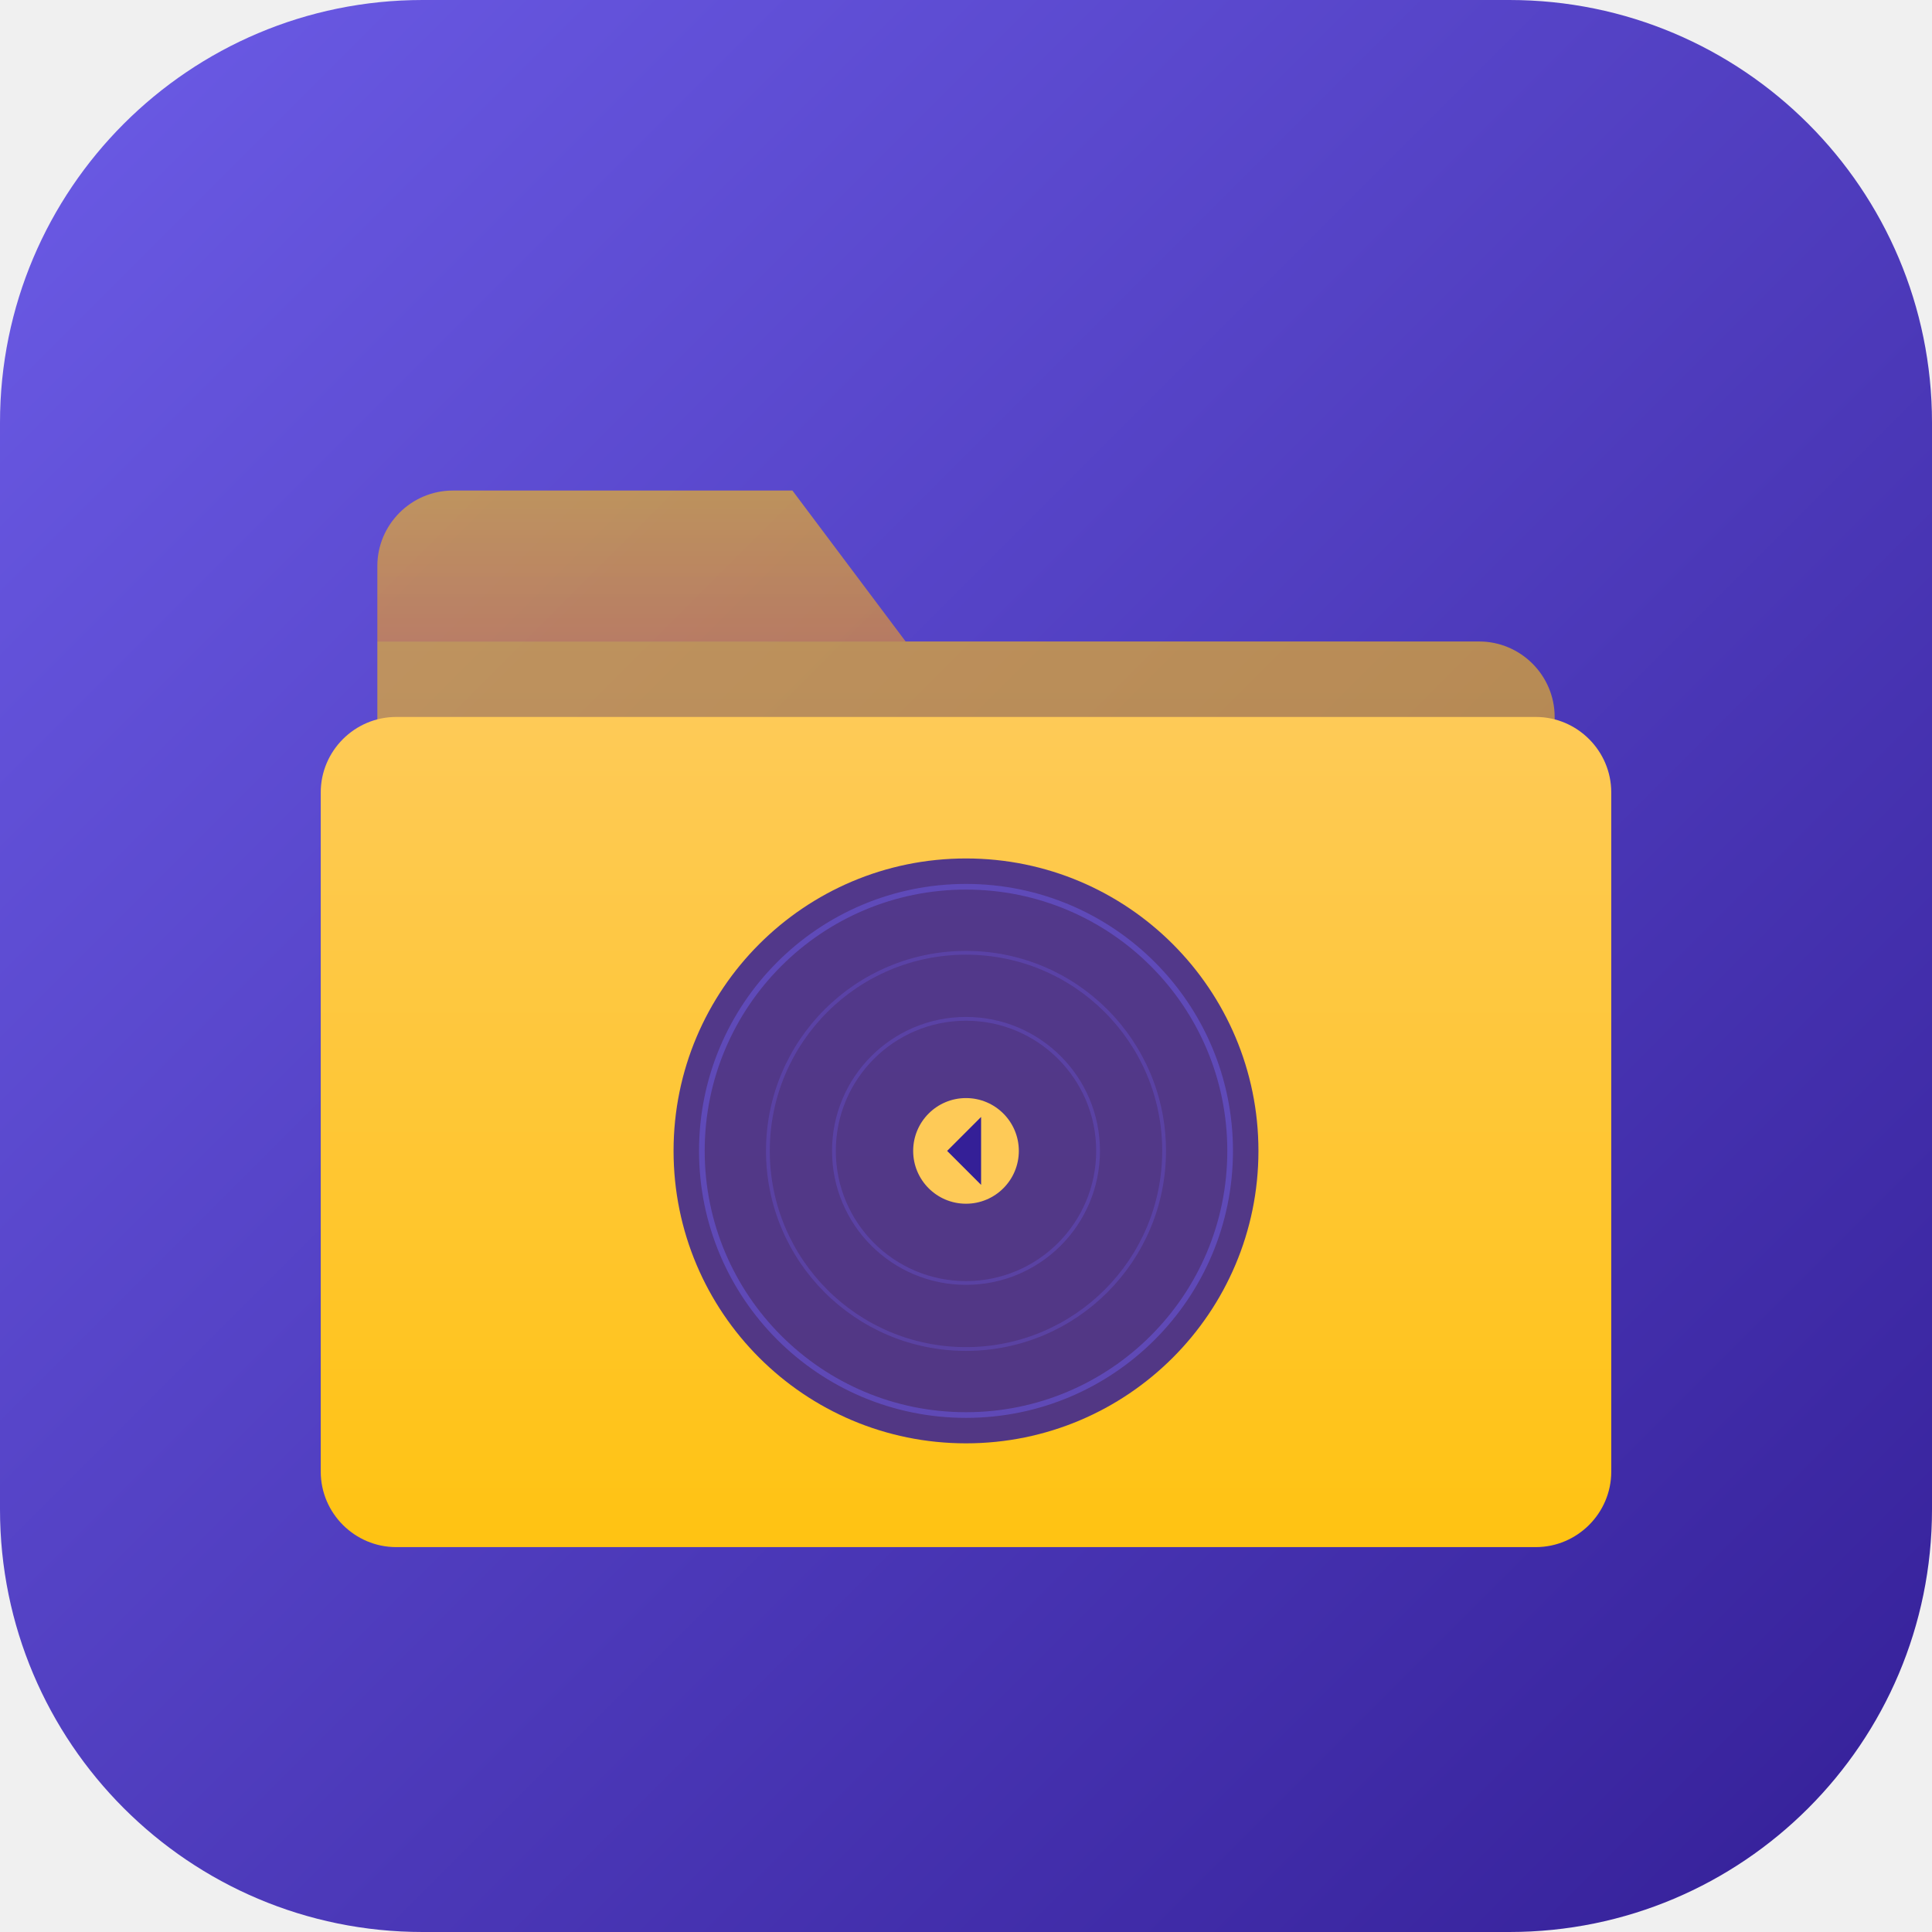
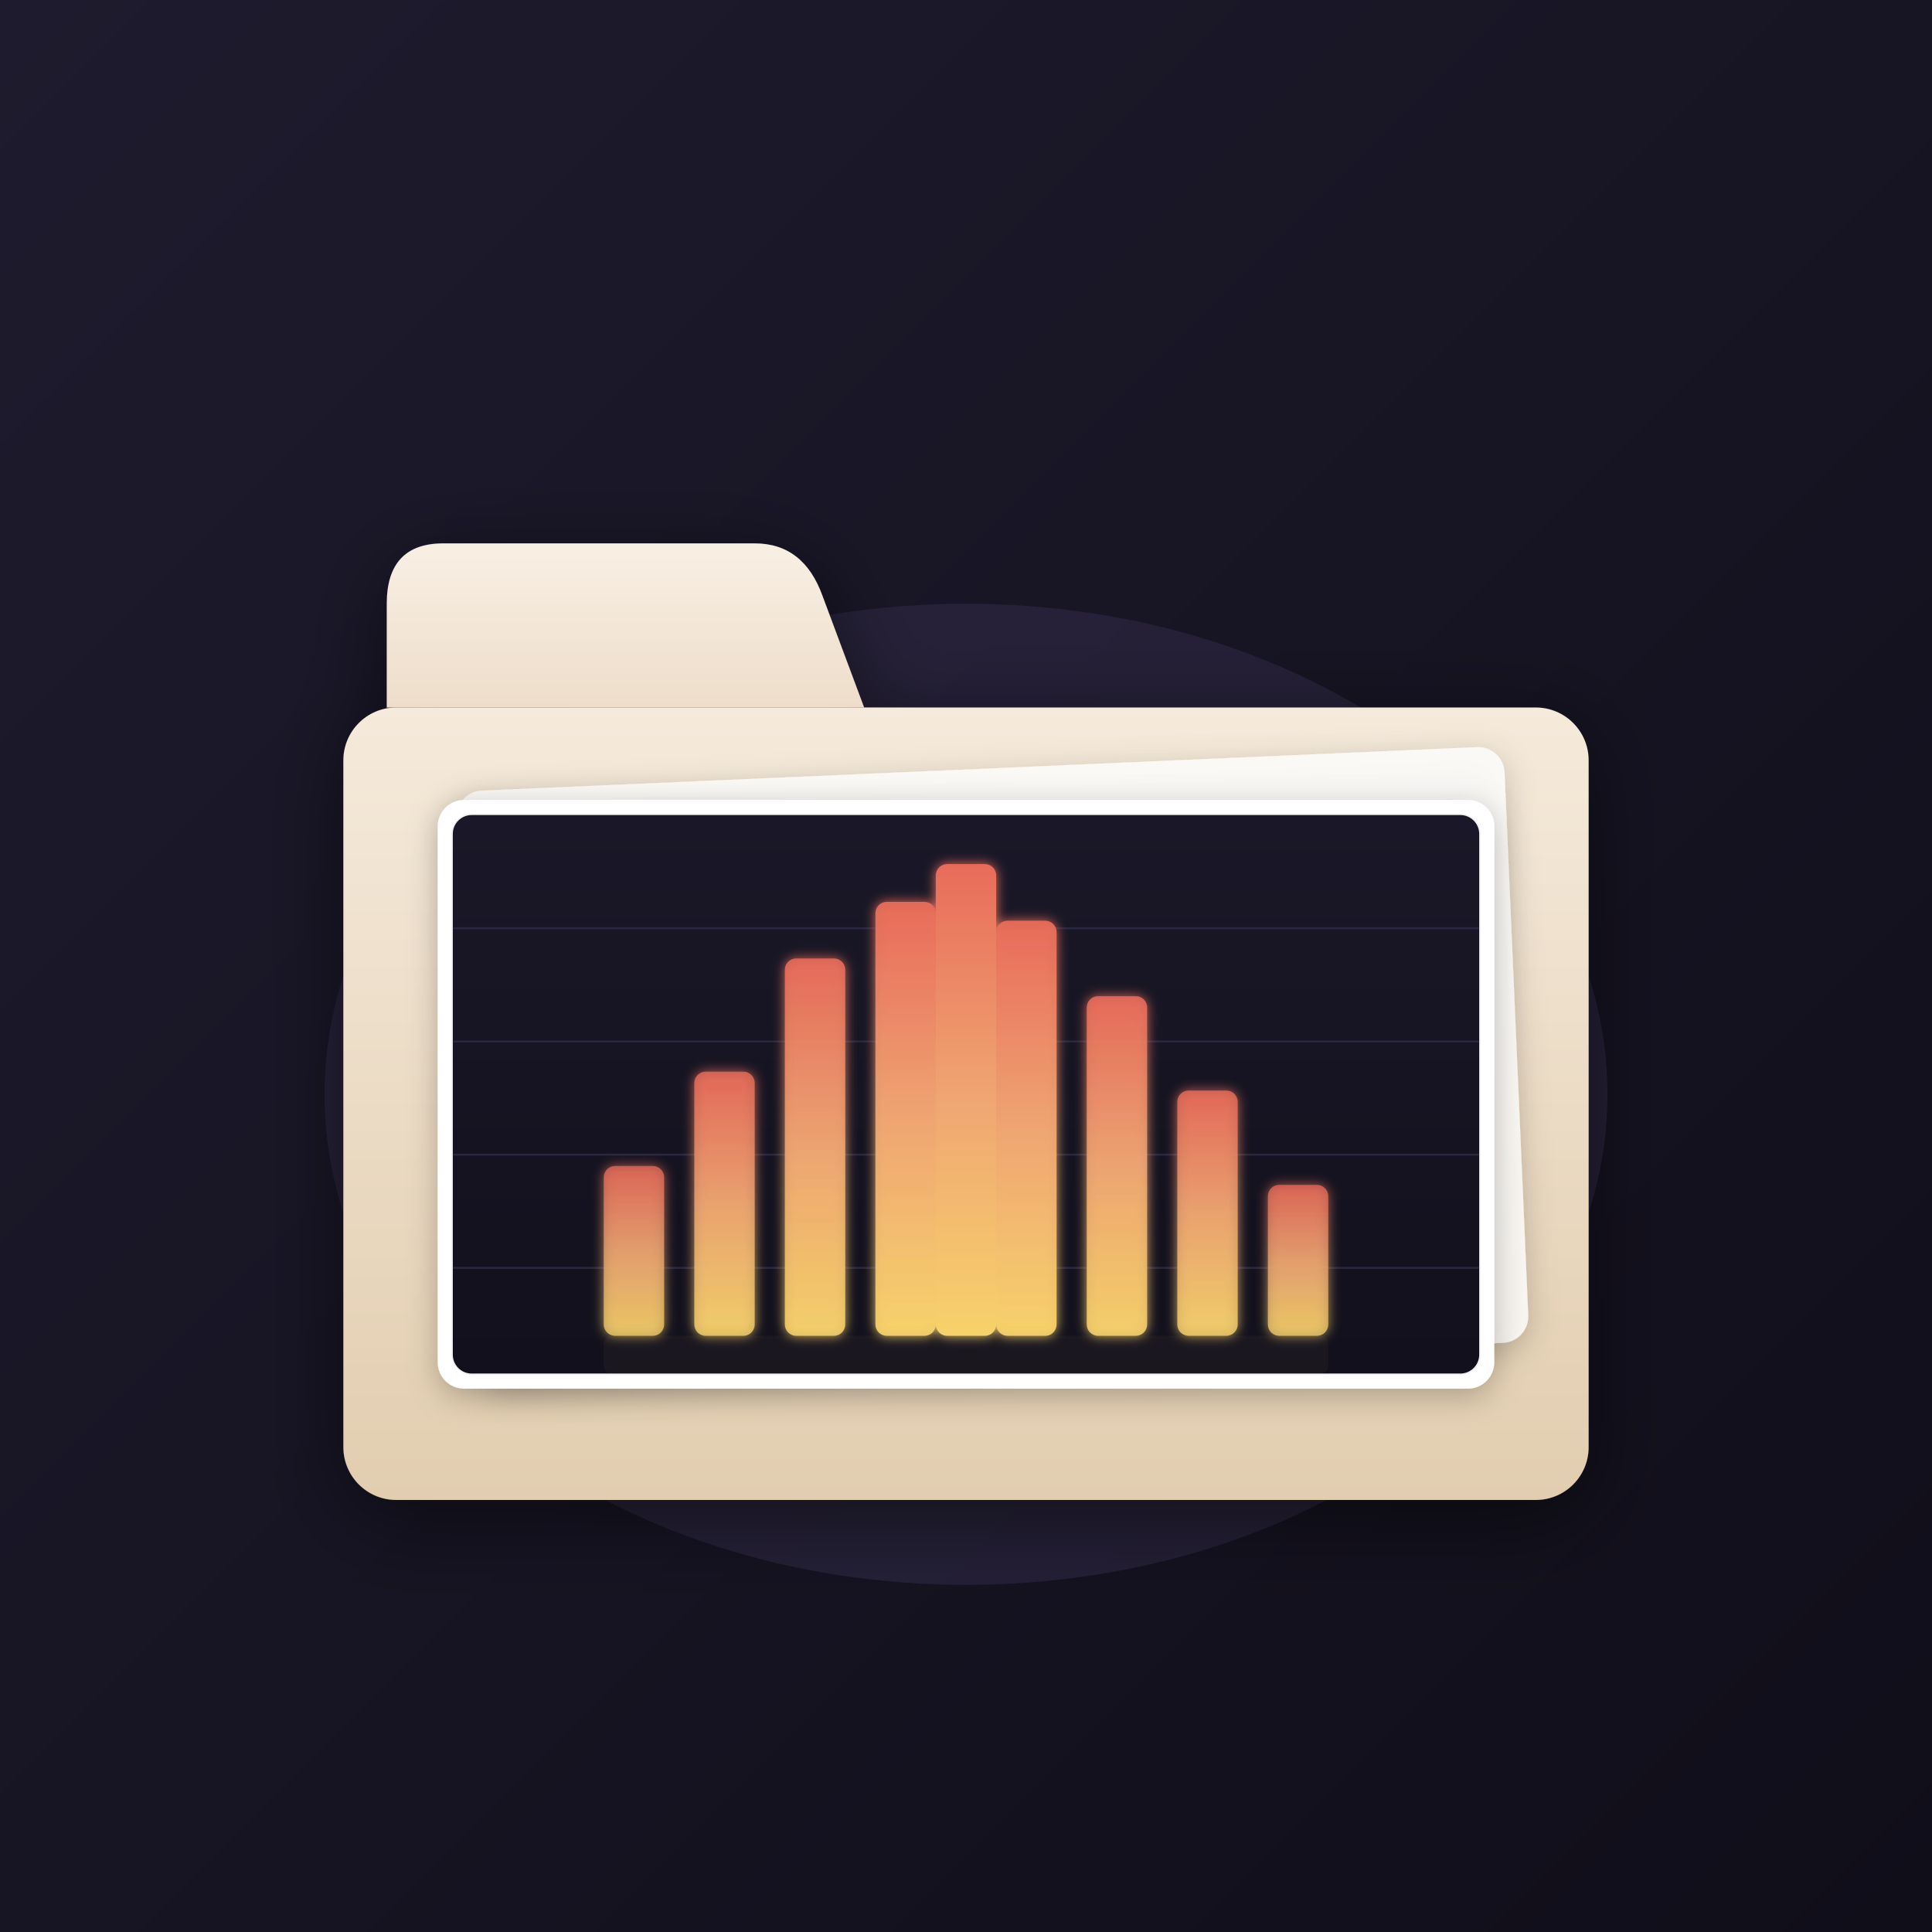
- <svg xmlns="http://www.w3.org/2000/svg" viewBox="0 0 1024 1024">
+ <svg xmlns="http://www.w3.org/2000/svg" width="1024" height="1024" viewBox="0 0 1024 1024">
  <defs>
-     <linearGradient id="bg" x1="0" y1="0" x2="1" y2="1">
-       <stop offset="0%" stop-color="#6C5CE7" />
-       <stop offset="100%" stop-color="#341F97" />
+     <linearGradient id="bg" x1="0" y1="0" x2="1024" y2="1024" gradientUnits="userSpaceOnUse">
+       <stop offset="0%" stop-color="#1E1B2E" />
+       <stop offset="100%" stop-color="#100E19" />
    </linearGradient>
-     <linearGradient id="folder" x1="0" y1="0" x2="0" y2="1">
-       <stop offset="0%" stop-color="#FFC312" />
-       <stop offset="100%" stop-color="#F79F1F" />
+     <linearGradient id="folderBody" x1="512" y1="375" x2="512" y2="795" gradientUnits="userSpaceOnUse">
+       <stop offset="0%" stop-color="#F5EADB" />
+       <stop offset="100%" stop-color="#E2CDAF" />
    </linearGradient>
-     <linearGradient id="folderFront" x1="0" y1="0" x2="0" y2="1">
-       <stop offset="0%" stop-color="#FECA57" />
-       <stop offset="100%" stop-color="#FFC312" />
+     <linearGradient id="folderTab" x1="310" y1="275" x2="310" y2="375" gradientUnits="userSpaceOnUse">
+       <stop offset="0%" stop-color="#FAF2E8" />
+       <stop offset="100%" stop-color="#EEDDCA" />
    </linearGradient>
+     <linearGradient id="barGrad" x1="0" y1="1" x2="0" y2="0">
+       <stop offset="0%" stop-color="#F7D26B" />
+       <stop offset="50%" stop-color="#F0A672" />
+       <stop offset="100%" stop-color="#E86B5A" />
+     </linearGradient>
+     <linearGradient id="panel" x1="512" y1="432" x2="512" y2="728" gradientUnits="userSpaceOnUse">
+       <stop offset="0%" stop-color="#1A1828" />
+       <stop offset="100%" stop-color="#12101C" />
+     </linearGradient>
+     <filter id="folderShadow">
+       <feDropShadow dx="0" dy="10" stdDeviation="22" flood-color="#000" flood-opacity="0.5" />
+     </filter>
+     <filter id="photoShadow">
+       <feDropShadow dx="0" dy="4" stdDeviation="8" flood-color="#000" flood-opacity="0.25" />
+     </filter>
+     <filter id="barGlow">
+       <feGaussianBlur in="SourceGraphic" stdDeviation="3" result="blur" />
+       <feMerge>
+         <feMergeNode in="blur" />
+         <feMergeNode in="SourceGraphic" />
+       </feMerge>
+     </filter>
+     <clipPath id="panelClip">
+       <rect x="240" y="432" width="544" height="296" rx="10" />
+     </clipPath>
  </defs>
-   <rect width="1024" height="1024" rx="224" fill="url(#bg)" />
-   <path d="M200 340 L200 760 C200 782 218 800 240 800 L784 800 C806 800 824 782 824 760 L824 380 C824 358 806 340 784 340 Z" fill="url(#folder)" opacity="0.6" />
-   <path d="M200 340 L200 300 C200 278 218 260 240 260 L420 260 L480 340 Z" fill="url(#folder)" opacity="0.6" />
-   <path d="M170 420 L170 780 C170 802 188 820 210 820 L814 820 C836 820 854 802 854 780 L854 420 C854 398 836 380 814 380 L210 380 C188 380 170 398 170 420 Z" fill="url(#folderFront)" />
-   <g transform="translate(512, 610)">
-     <circle cx="0" cy="0" r="155" fill="#341F97" opacity="0.85" />
-     <circle cx="0" cy="0" r="140" fill="none" stroke="#6C5CE7" stroke-width="3" opacity="0.5" />
-     <circle cx="0" cy="0" r="105" fill="none" stroke="#6C5CE7" stroke-width="2" opacity="0.3" />
-     <circle cx="0" cy="0" r="70" fill="none" stroke="#6C5CE7" stroke-width="2" opacity="0.3" />
-     <circle cx="0" cy="0" r="28" fill="#FECA57" />
-     <polygon points="10,-18 10,18 -8,0" fill="#341F97" transform="translate(-2, 0)" />
+   <rect width="1024" height="1024" fill="url(#bg)" />
+   <ellipse cx="512" cy="580" rx="340" ry="260" fill="#2E2844" opacity="0.6" />
+   <g filter="url(#folderShadow)">
+     <path d="M205,375 L205,320 Q205,288 235,288 L400,288 Q426,288 436,316 L458,375" fill="url(#folderTab)" />
+     <rect x="182" y="375" width="660" height="420" rx="28" fill="url(#folderBody)" />
  </g>
+   <g filter="url(#photoShadow)">
+     <rect x="248" y="408" width="556" height="316" rx="14" fill="#FFFFFF" transform="rotate(-2.5, 512, 566)" opacity="0.8" />
+   </g>
+   <g filter="url(#photoShadow)">
+     <rect x="232" y="424" width="560" height="312" rx="14" fill="#FFFFFF" />
+   </g>
+   <g clip-path="url(#panelClip)">
+     <rect x="240" y="432" width="544" height="296" fill="url(#panel)" />
+     <line x1="240" y1="492" x2="784" y2="492" stroke="#2A2840" stroke-width="1" />
+     <line x1="240" y1="552" x2="784" y2="552" stroke="#2A2840" stroke-width="1" />
+     <line x1="240" y1="612" x2="784" y2="612" stroke="#2A2840" stroke-width="1" />
+     <line x1="240" y1="672" x2="784" y2="672" stroke="#2A2840" stroke-width="1" />
+     <g filter="url(#barGlow)">
+       <rect x="320" y="618" width="32" height="90" rx="6" fill="url(#barGrad)" opacity="0.75" />
+       <rect x="368" y="568" width="32" height="140" rx="6" fill="url(#barGrad)" opacity="0.82" />
+       <rect x="416" y="508" width="32" height="200" rx="6" fill="url(#barGrad)" opacity="0.88" />
+       <rect x="464" y="478" width="32" height="230" rx="6" fill="url(#barGrad)" opacity="0.94" />
+       <rect x="496" y="458" width="32" height="250" rx="6" fill="url(#barGrad)" />
+       <rect x="528" y="488" width="32" height="220" rx="6" fill="url(#barGrad)" opacity="0.94" />
+       <rect x="576" y="528" width="32" height="180" rx="6" fill="url(#barGrad)" opacity="0.88" />
+       <rect x="624" y="578" width="32" height="130" rx="6" fill="url(#barGrad)" opacity="0.82" />
+       <rect x="672" y="628" width="32" height="80" rx="6" fill="url(#barGrad)" opacity="0.75" />
+     </g>
+     <rect x="320" y="708" width="384" height="20" rx="4" fill="#F7D26B" opacity="0.04" />
+   </g>
+   <rect x="240" y="432" width="544" height="296" rx="10" fill="none" stroke="#000" stroke-opacity="0.06" stroke-width="1.5" />
</svg>
